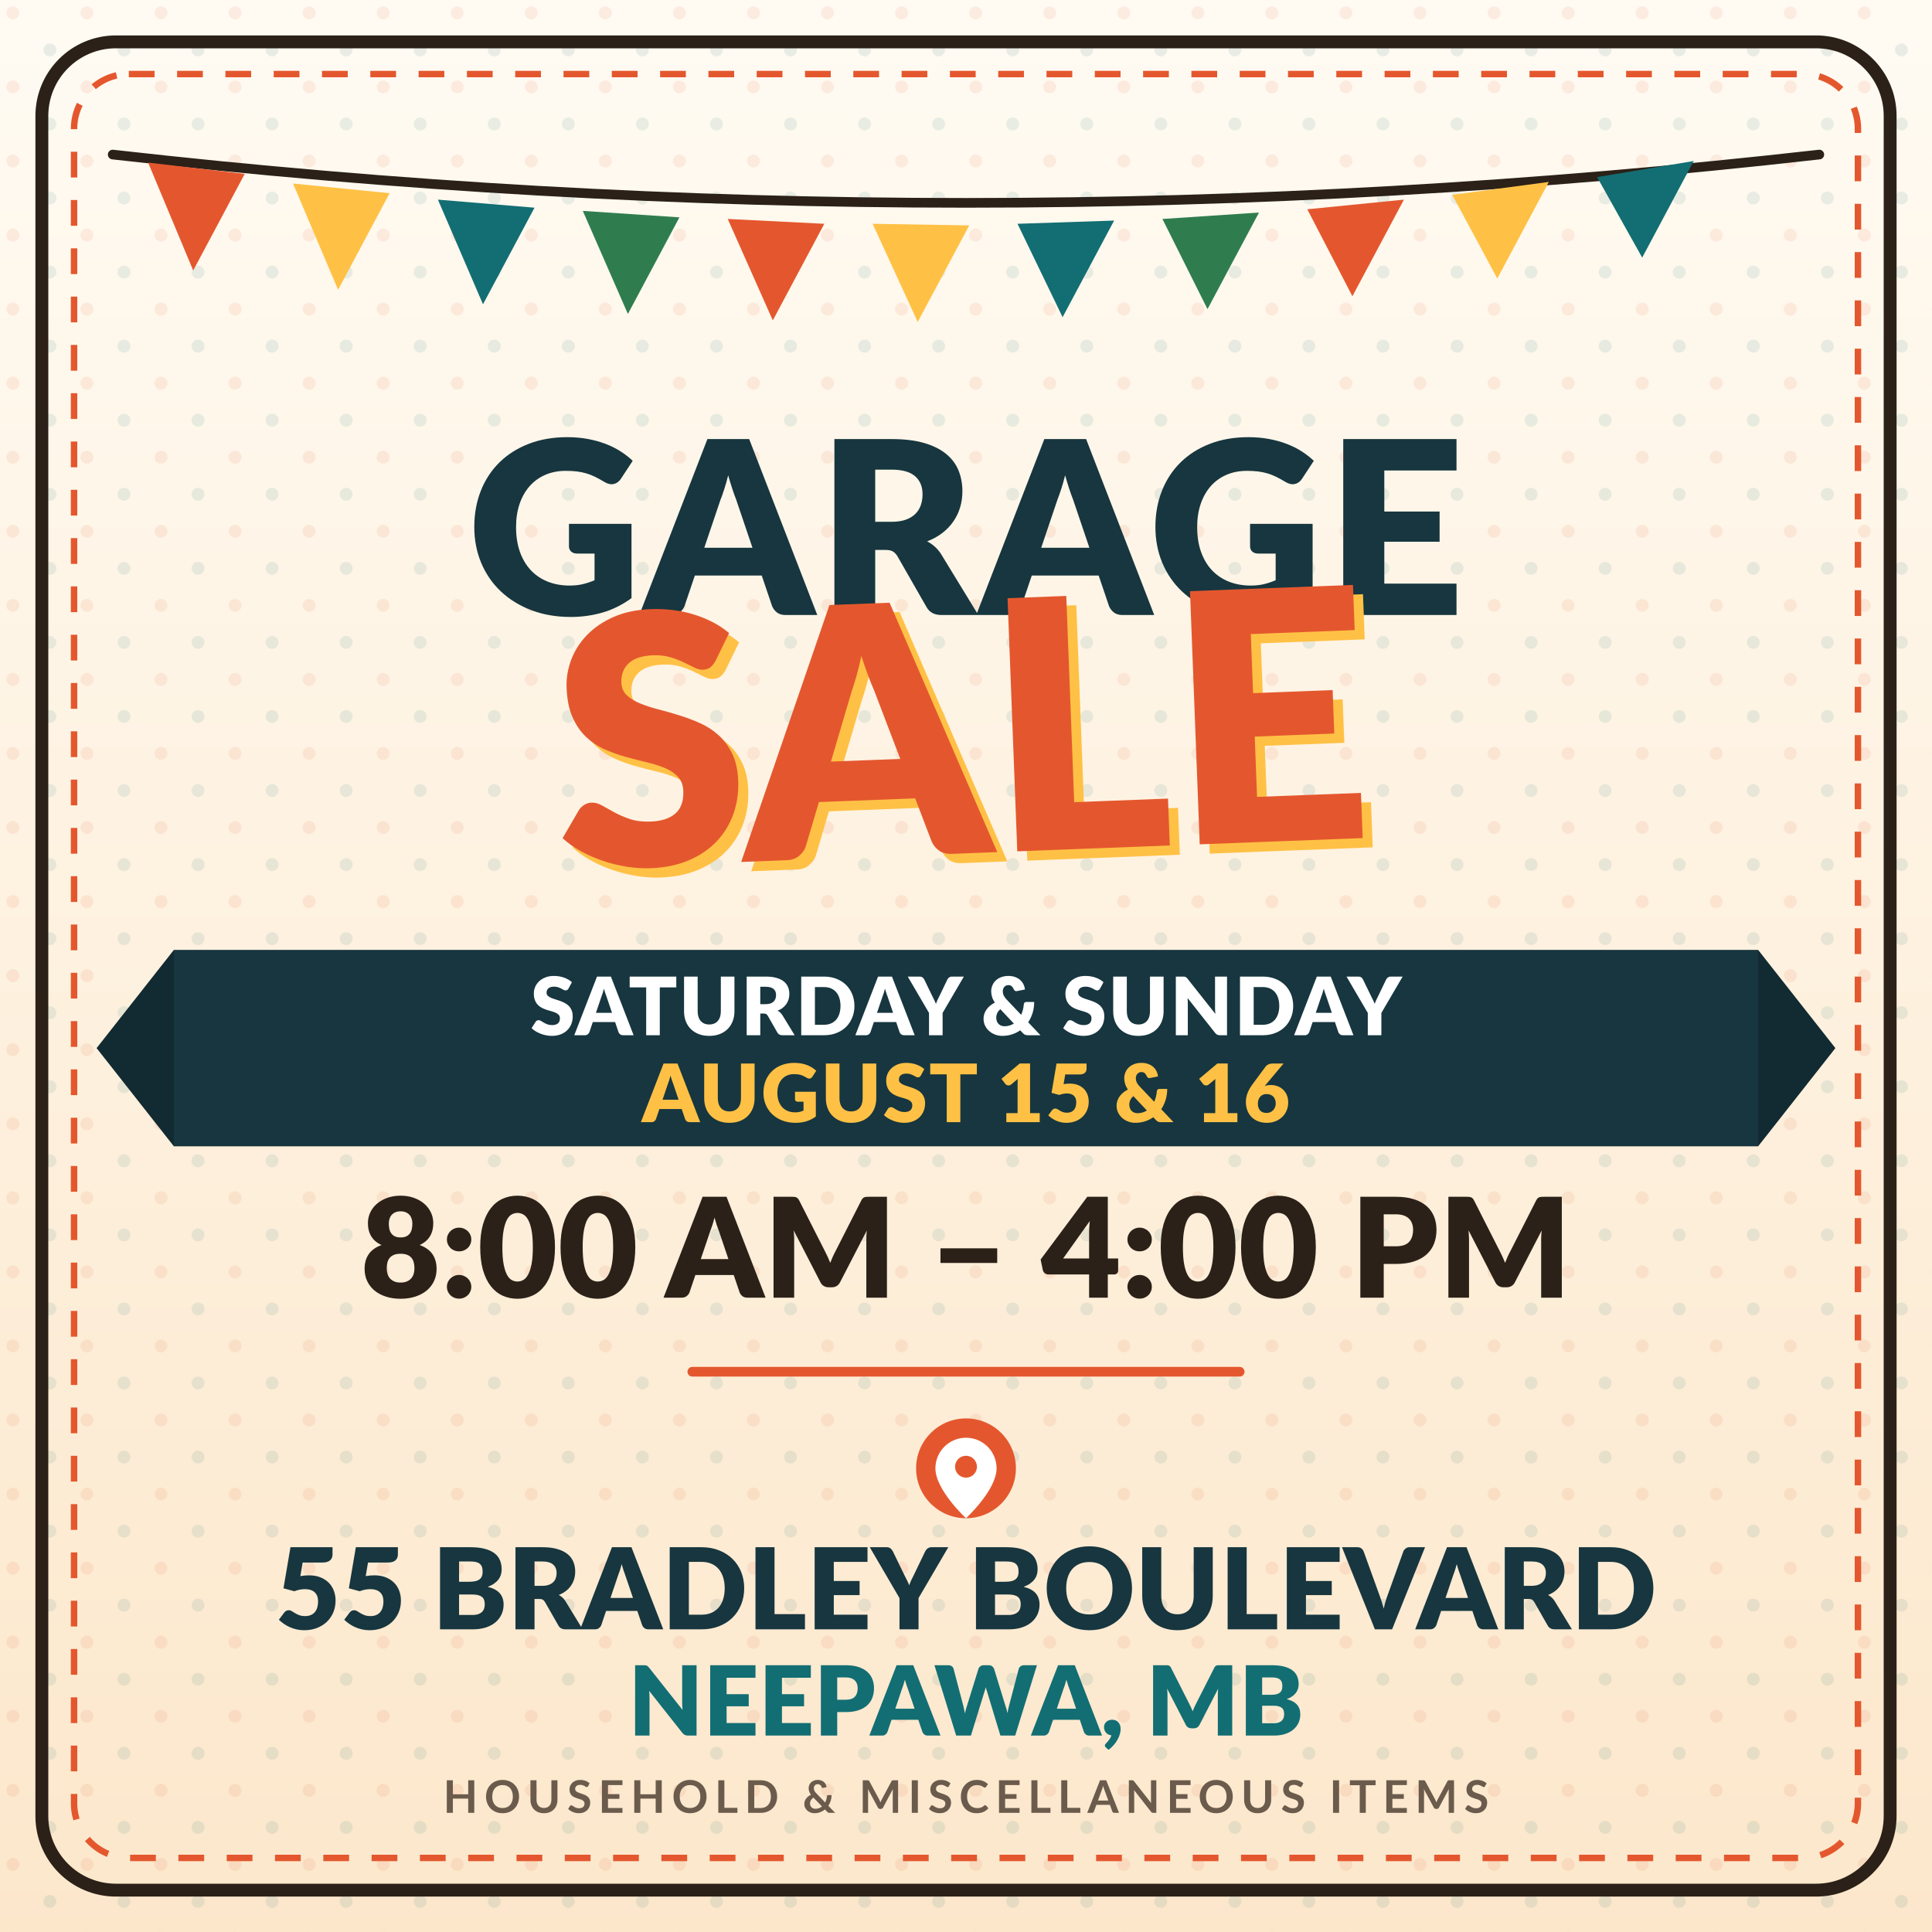
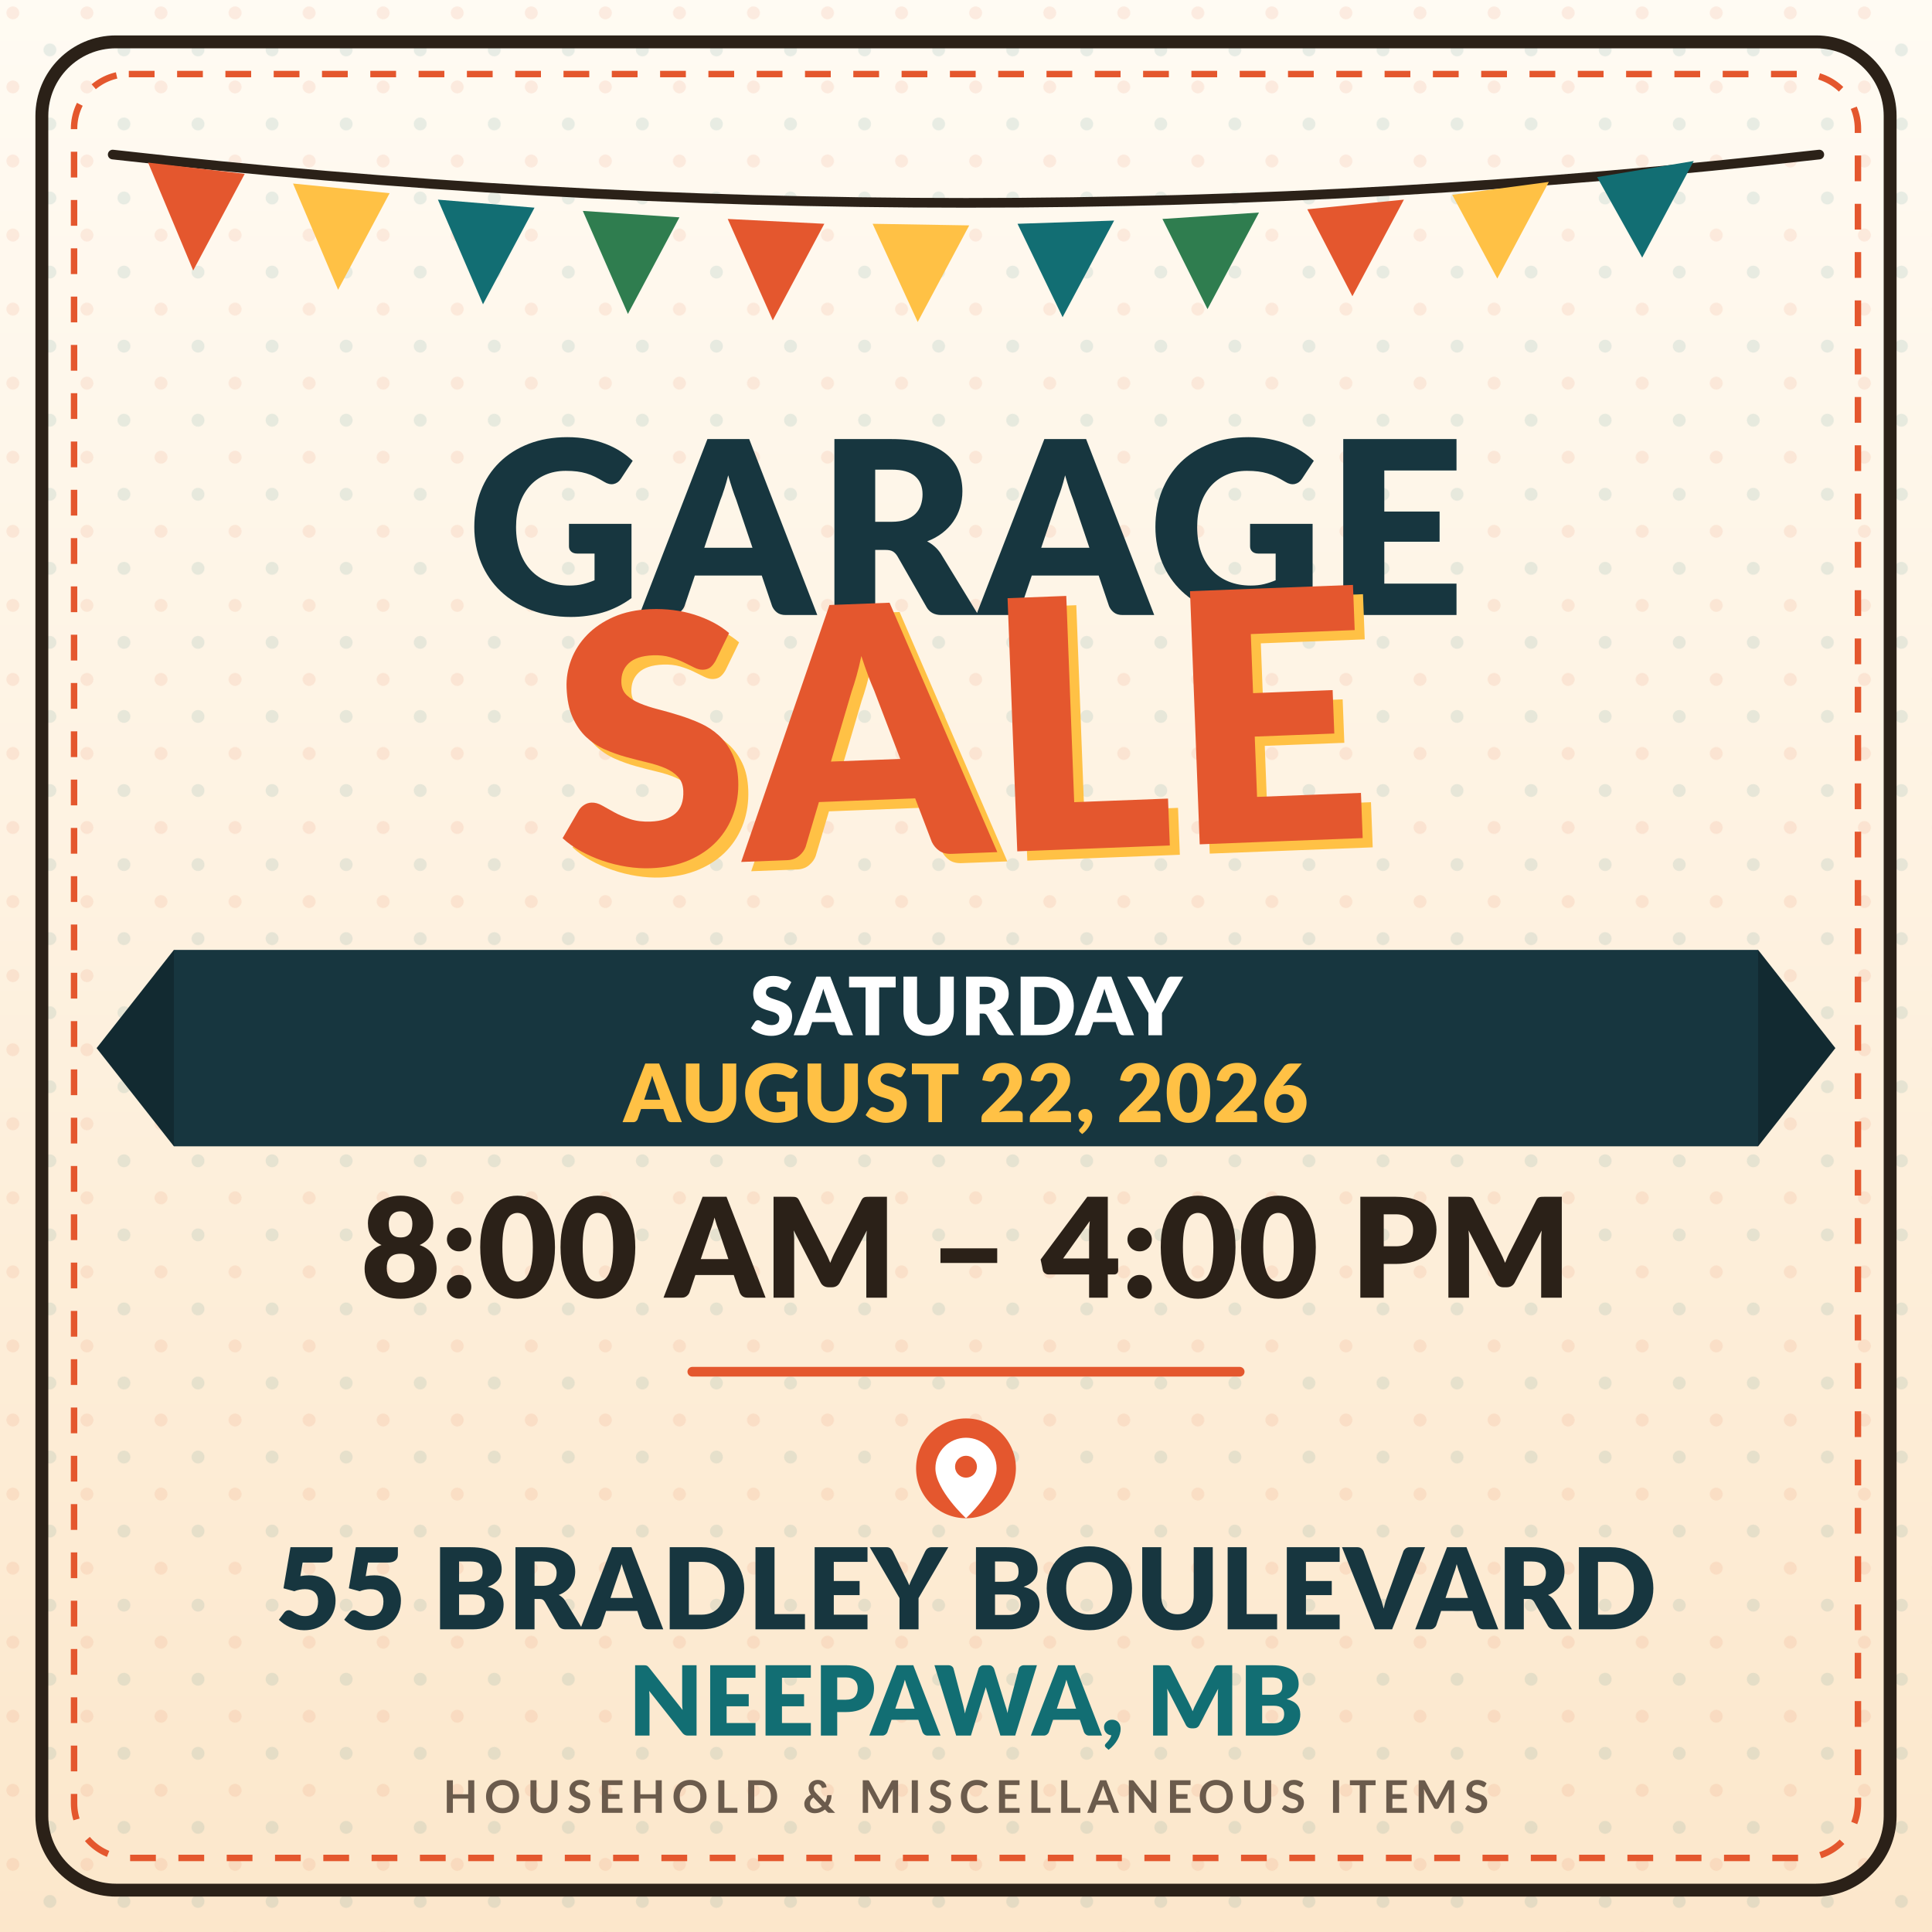
<svg xmlns="http://www.w3.org/2000/svg" width="1200" height="1200" viewBox="0 0 1200 1200" role="img" aria-labelledby="ad-title ad-desc">
  <defs>
    <linearGradient id="bg" x1="0" y1="0" x2="0" y2="1">
      <stop offset="0" stop-color="#FFFBF3" />
      <stop offset="1" stop-color="#FCE7CB" />
    </linearGradient>
    <pattern id="dots" width="46" height="46" patternUnits="userSpaceOnUse">
      <circle cx="8" cy="8" r="4" fill="#E4572E" opacity="0.10" />
      <circle cx="31" cy="31" r="4" fill="#126E73" opacity="0.10" />
    </pattern>
    <style>
      .disp { font-family: "Lato Black", Lato, "Arial Black", "Helvetica Neue", Helvetica, Arial, sans-serif; font-weight: 900; }
      .body { font-family: Lato, "Helvetica Neue", Helvetica, Arial, sans-serif; font-weight: 700; }
    </style>
  </defs>
  <rect width="1200" height="1200" fill="url(#bg)" />
  <rect width="1200" height="1200" fill="url(#dots)" />
  <rect x="26" y="26" width="1148" height="1148" rx="46" fill="none" stroke="#2B2118" stroke-width="8" />
  <rect x="46" y="46" width="1108" height="1108" rx="34" fill="none" stroke="#E4572E" stroke-width="4" stroke-dasharray="16 14" />
  <g>
    <path d="M70 96 Q 600 156 1130 96" fill="none" stroke="#2B2118" stroke-width="6" stroke-linecap="round" />
    <g>
      <path d="M92 101 L152 108 L120 168 Z" fill="#E4572E" />
      <path d="M182 114 L242 120 L210 180 Z" fill="#FFC145" />
      <path d="M272 124 L332 129 L300 189 Z" fill="#126E73" />
      <path d="M362 131 L422 135 L390 195 Z" fill="#2F7D4F" />
      <path d="M452 136 L512 139 L480 199 Z" fill="#E4572E" />
      <path d="M542 139 L602 140 L570 200 Z" fill="#FFC145" />
      <path d="M632 139 L692 137 L660 197 Z" fill="#126E73" />
      <path d="M722 136 L782 132 L750 192 Z" fill="#2F7D4F" />
      <path d="M812 130 L872 124 L840 184 Z" fill="#E4572E" />
      <path d="M902 121 L962 113 L930 173 Z" fill="#FFC145" />
      <path d="M992 110 L1052 100 L1020 160 Z" fill="#126E73" />
    </g>
  </g>
  <text class="disp" x="600" y="382" text-anchor="middle" font-size="150" fill="#17363F" letter-spacing="2">GARAGE</text>
  <g transform="rotate(-2.2 600 520)">
    <text class="disp" x="606" y="536" text-anchor="middle" font-size="216" fill="#FFC145">SALE</text>
    <text class="disp" x="600" y="530" text-anchor="middle" font-size="216" fill="#E4572E">SALE</text>
  </g>
  <g>
    <path d="M108 590 L1092 590 L1092 712 L108 712 Z" fill="#17363F" />
    <path d="M108 590 L60 651 L108 712 Z" fill="#122A31" />
    <path d="M1092 590 L1140 651 L1092 712 Z" fill="#122A31" />
-     <text class="disp" x="600" y="643" text-anchor="middle" font-size="50" fill="#FFFFFF" letter-spacing="1">SATURDAY &amp; SUNDAY</text>
-     <text class="disp" x="600" y="697" text-anchor="middle" font-size="50" fill="#FFC145" letter-spacing="1">AUGUST 15 &amp; 16</text>
+     <text class="disp" x="600" y="643" text-anchor="middle" font-size="50" fill="#FFFFFF" letter-spacing="1">SATURDAY</text>
+     <text class="disp" x="600" y="697" text-anchor="middle" font-size="50" fill="#FFC145" letter-spacing="1">AUGUST 22, 2026</text>
  </g>
  <text class="disp" x="600" y="806" text-anchor="middle" font-size="86" fill="#2B2118">8:00 AM – 4:00 PM</text>
  <g stroke="#E4572E" stroke-width="6" stroke-linecap="round">
    <line x1="430" y1="852" x2="770" y2="852" />
  </g>
  <g>
    <circle cx="600" cy="912" r="31" fill="#E4572E" />
    <path d="M600 893 a19 19 0 0 1 19 19 c0 13.5 -19 31 -19 31 s-19 -17.5 -19 -31 a19 19 0 0 1 19 -19 z" fill="#FFFFFF" />
    <circle cx="600" cy="911" r="6.8" fill="#E4572E" />
    <text class="disp" x="600" y="1012" text-anchor="middle" font-size="70" fill="#17363F">55 BRADLEY BOULEVARD</text>
    <text class="disp" x="600" y="1078" text-anchor="middle" font-size="60" fill="#126E73">NEEPAWA, MB</text>
  </g>
  <text class="body" x="600" y="1126" text-anchor="middle" font-size="28" fill="#6B5B4C" letter-spacing="4">HOUSEHOLD &amp; MISCELLANEOUS ITEMS</text>
</svg>
